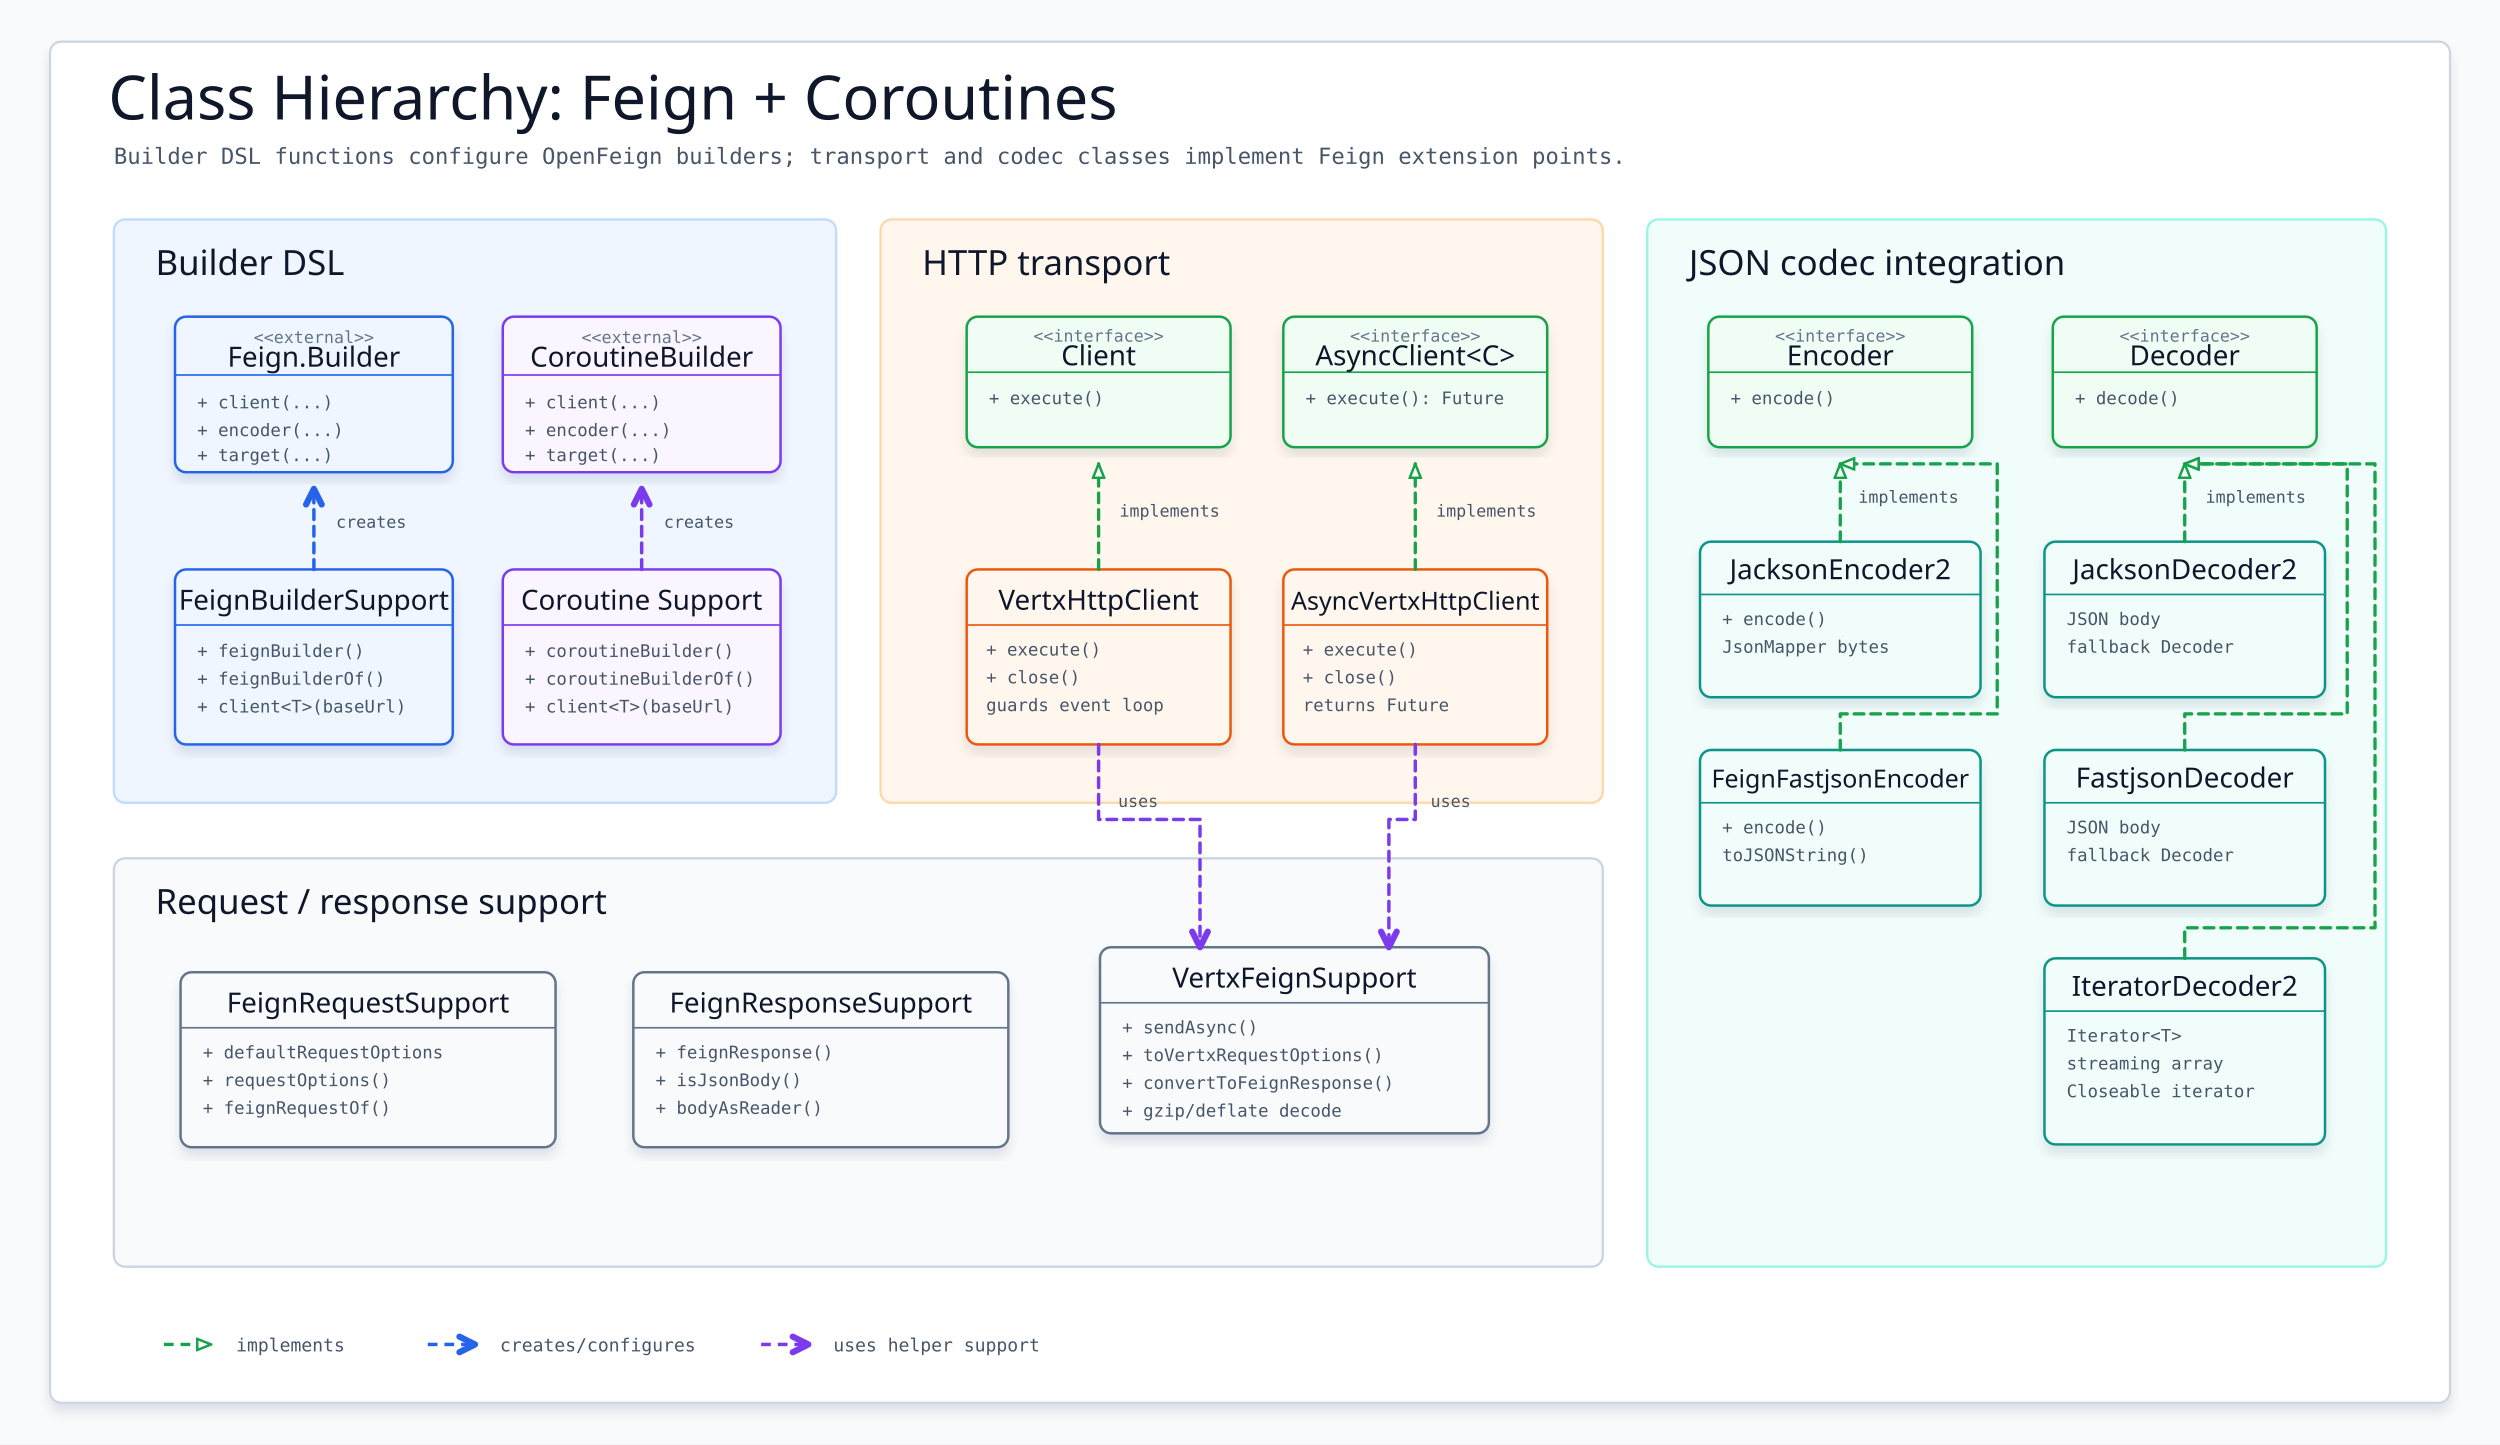
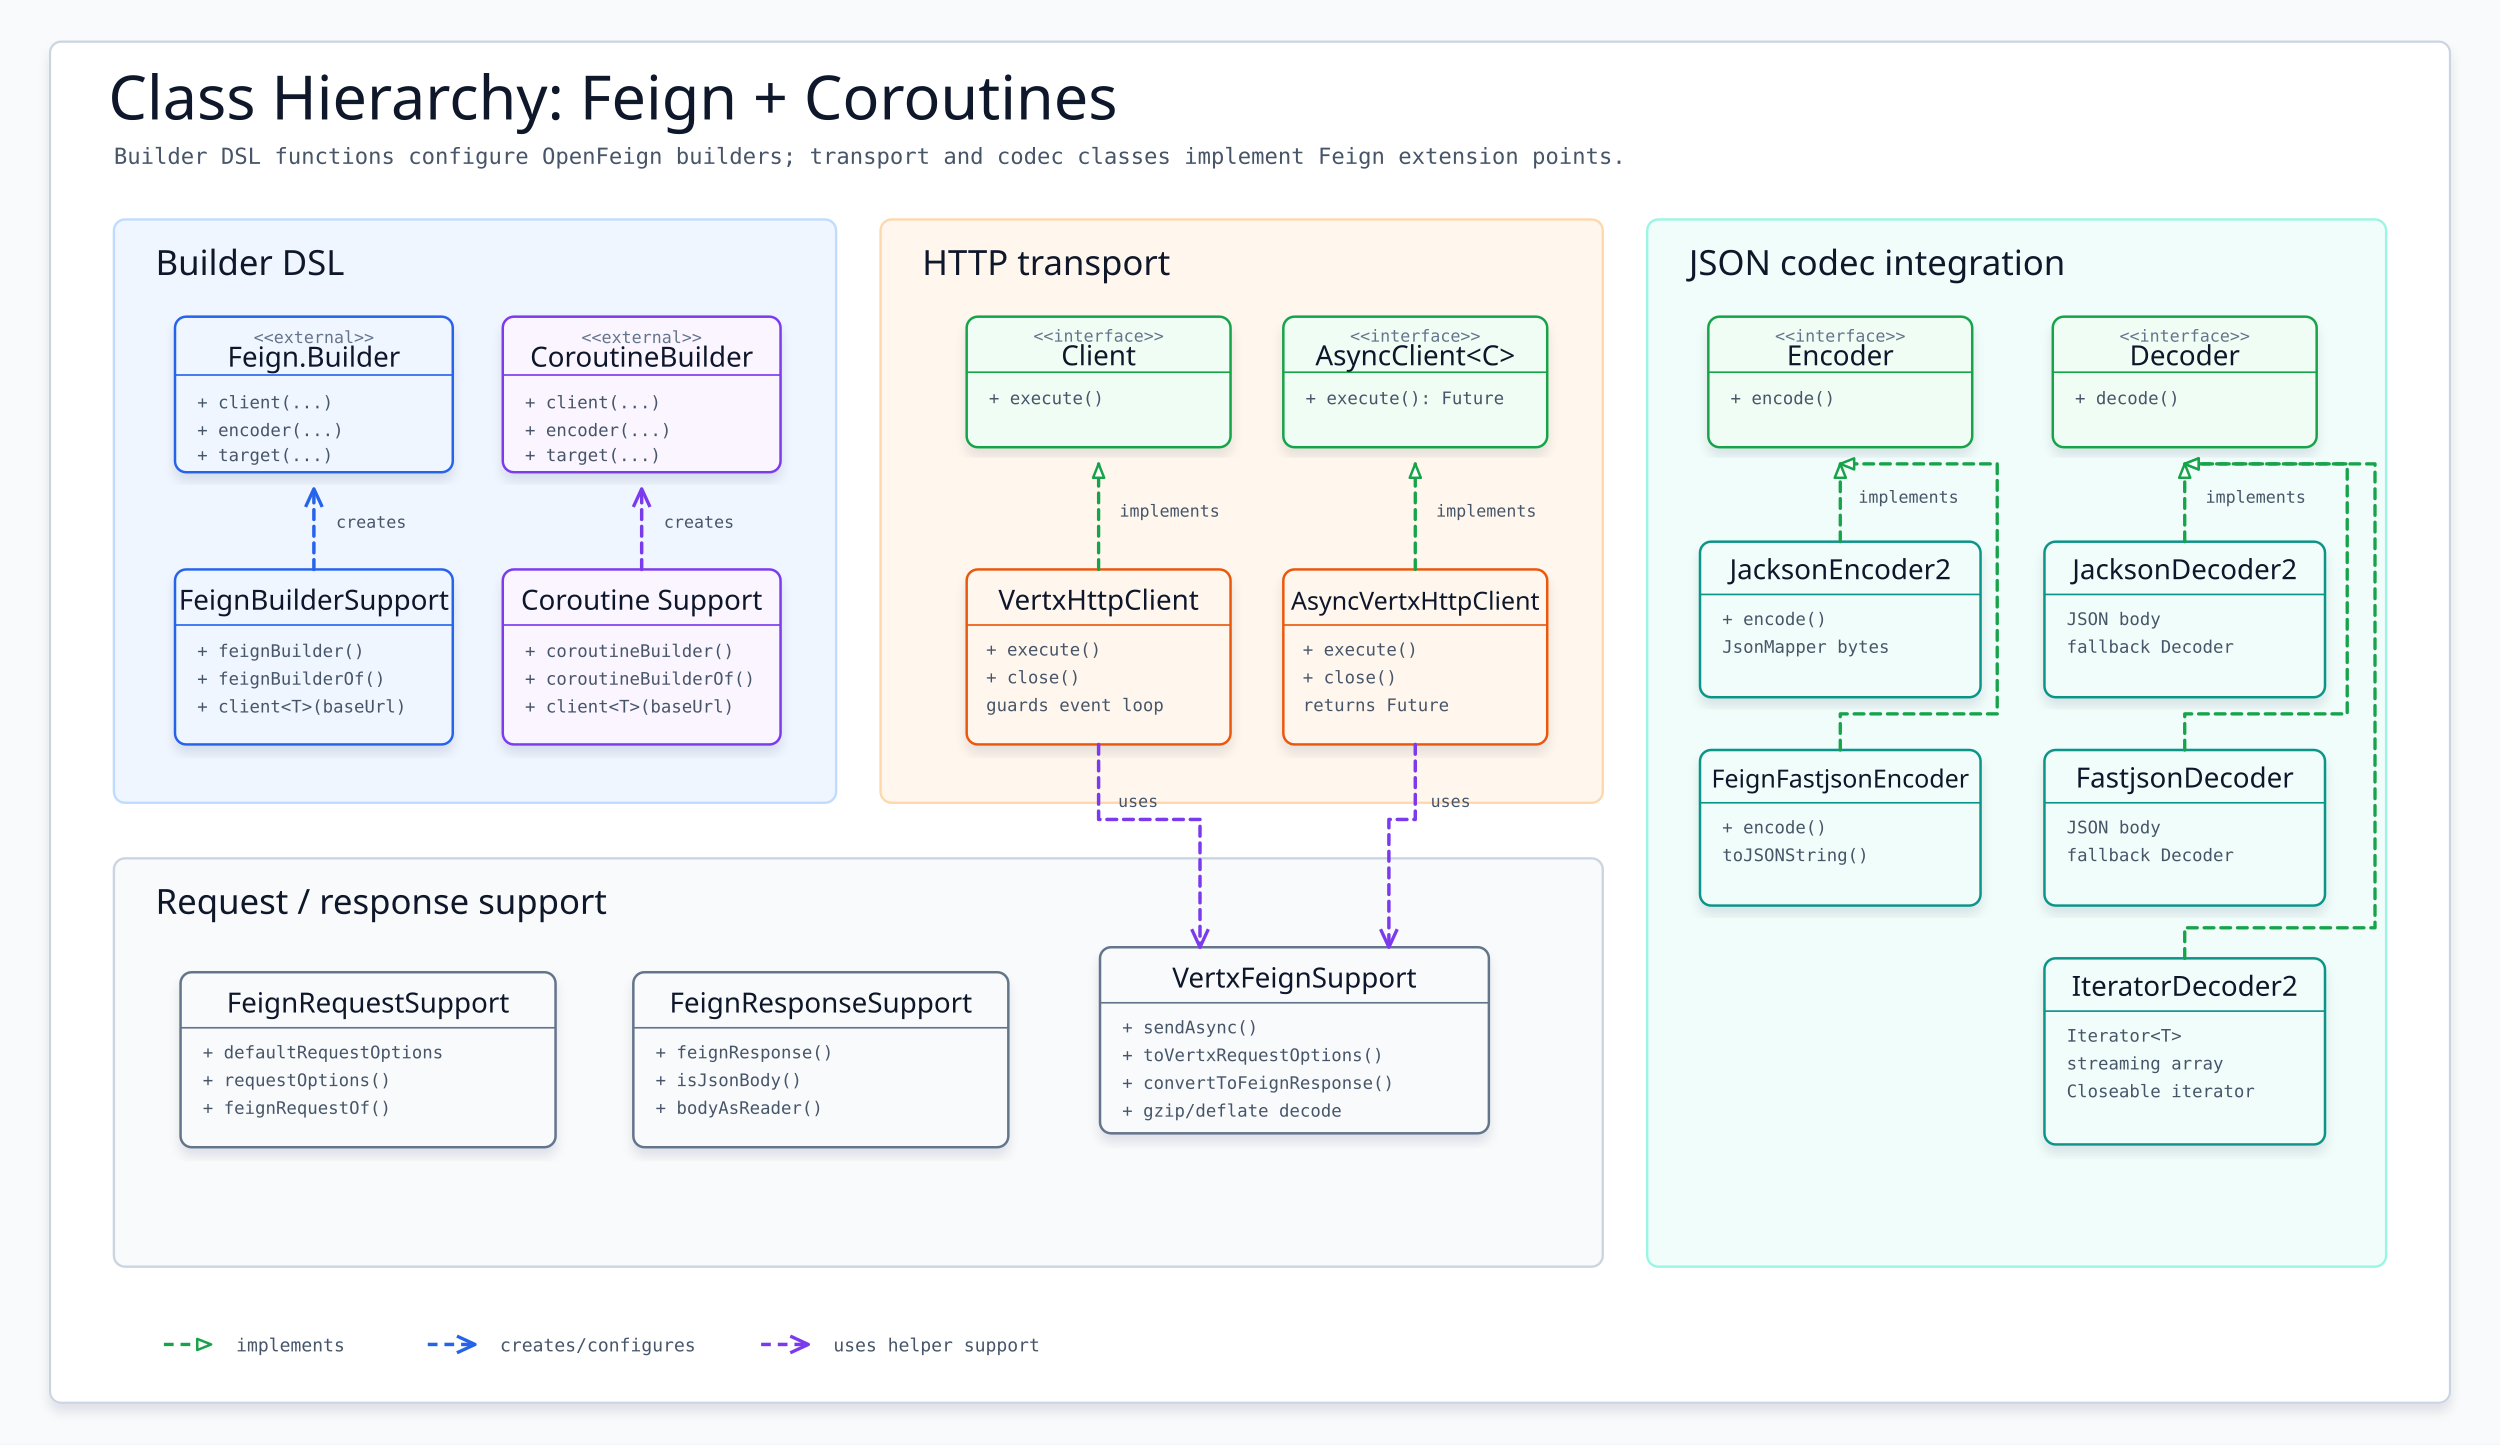
<svg xmlns="http://www.w3.org/2000/svg" width="1800" height="1040" viewBox="0 0 1800 1040" role="img" aria-label="Class Hierarchy: Feign + Coroutines">
  <defs>
    <filter id="soft-shadow" x="-8%" y="-8%" width="116%" height="116%">
      <feDropShadow dx="0" dy="6" stdDeviation="4" flood-color="#0f172a" flood-opacity="0.10" />
    </filter>
-     <marker id="open-blue" viewBox="0 0 10 10" markerWidth="18" markerHeight="14" refX="9" refY="5" orient="auto" markerUnits="userSpaceOnUse" overflow="visible">
-       <path d="M 1 1 L 9 5 L 1 9" fill="none" stroke="#2563eb" stroke-width="3.2" stroke-linecap="round" stroke-linejoin="round" stroke-dasharray="none" style="stroke-dasharray:none" />
-     </marker>
-     <marker id="open-purple" viewBox="0 0 10 10" markerWidth="18" markerHeight="14" refX="9" refY="5" orient="auto" markerUnits="userSpaceOnUse" overflow="visible">
-       <path d="M 1 1 L 9 5 L 1 9" fill="none" stroke="#7c3aed" stroke-width="3.2" stroke-linecap="round" stroke-linejoin="round" stroke-dasharray="none" style="stroke-dasharray:none" />
+     <marker id="open-blue" viewBox="0 0 18 18" markerWidth="18" markerHeight="18" refX="16" refY="9" orient="auto" markerUnits="userSpaceOnUse" overflow="visible">
+       <path d="M 3 3 L 16 9 L 3 15" fill="none" stroke="#2563eb" stroke-width="2.4" stroke-linecap="butt" stroke-linejoin="round" stroke-dasharray="none" style="stroke-dasharray:none" />
+     </marker>
+     <marker id="open-purple" viewBox="0 0 18 18" markerWidth="18" markerHeight="18" refX="16" refY="9" orient="auto" markerUnits="userSpaceOnUse" overflow="visible">
+       <path d="M 3 3 L 16 9 L 3 15" fill="none" stroke="#7c3aed" stroke-width="2.4" stroke-linecap="butt" stroke-linejoin="round" stroke-dasharray="none" style="stroke-dasharray:none" />
    </marker>
    <marker id="hollow-green" viewBox="0 0 12 10" markerWidth="12" markerHeight="10" refX="11" refY="5" orient="auto" markerUnits="userSpaceOnUse">
-       <path d="M 1 1 L 11 5 L 1 9 Z" fill="#ffffff" stroke="#16a34a" stroke-width="1.8" stroke-dasharray="none" />
+       <path d="M 1 1 L 11 5 L 1 9 Z" fill="#ffffff" stroke="#16a34a" stroke-width="1.8" stroke-dasharray="none" style="stroke-dasharray:none" stroke-linejoin="round" />
    </marker>
    <marker id="hollow-orange" viewBox="0 0 12 10" markerWidth="12" markerHeight="10" refX="11" refY="5" orient="auto" markerUnits="userSpaceOnUse">
-       <path d="M 1 1 L 11 5 L 1 9 Z" fill="#ffffff" stroke="#ea580c" stroke-width="1.8" stroke-dasharray="none" />
+       <path d="M 1 1 L 11 5 L 1 9 Z" fill="#ffffff" stroke="#ea580c" stroke-width="1.8" stroke-dasharray="none" style="stroke-dasharray:none" stroke-linejoin="round" />
    </marker>
    <style>
      svg {
        font-family: "Architects Daughter", "Comic Mono", "Comic Sans MS", ui-sans-serif, system-ui, sans-serif;
      }
      .canvas { fill: #f8fafc; }
      .frame { fill: #ffffff; stroke: #cbd5e1; stroke-width: 1.6; filter: url(#soft-shadow); }
      .title { font-family: "Architects Daughter", "Comic Mono", sans-serif; font-size: 44px; fill: #0f172a; }
      .subtitle { font-family: "Comic Mono", monospace; font-size: 16px; fill: #475569; }
      .zone { stroke-width: 1.7; }
      .zone-title { font-family: "Architects Daughter", "Comic Mono", sans-serif; font-size: 25px; fill: #0f172a; }
      .uml { filter: url(#soft-shadow); }
      .box { fill: #ffffff; stroke-width: 1.8; }
      .iface { fill: #f0fdf4; stroke: #16a34a; }
      .builder { fill: #eff6ff; stroke: #2563eb; }
      .coroutine { fill: #faf5ff; stroke: #7c3aed; }
      .transport { fill: #fff7ed; stroke: #ea580c; }
      .codec { fill: #f0fdfa; stroke: #0d9488; }
      .support { fill: #f8fafc; stroke: #64748b; }
      .class-name { font-family: "Architects Daughter", "Comic Mono", sans-serif; font-size: 20px; fill: #0f172a; }
      .class-name-long { font-family: "Architects Daughter", "Comic Mono", sans-serif; font-size: 18px; fill: #0f172a; }
      .stereo { font-family: "Comic Mono", monospace; font-size: 12px; fill: #64748b; }
      .member { font-family: "Comic Mono", monospace; font-size: 12.5px; fill: #475569; }
      .rel { fill: none; stroke-linecap: round; stroke-linejoin: round; }
      .use-blue { stroke: #2563eb; stroke-width: 2.5; stroke-dasharray: 7 5; marker-end: url(#open-blue); }
      .use-purple { stroke: #7c3aed; stroke-width: 2.5; stroke-dasharray: 7 5; marker-end: url(#open-purple); }
      .impl-green { stroke: #16a34a; stroke-width: 2.4; stroke-dasharray: 7 5; marker-end: url(#hollow-green); }
      .impl-orange { stroke: #ea580c; stroke-width: 2.4; stroke-dasharray: 7 5; marker-end: url(#hollow-orange); }
      .label { font-family: "Comic Mono", monospace; font-size: 12px; fill: #475569; }
      .legend { font-family: "Comic Mono", monospace; font-size: 13px; fill: #475569; }
    </style>
  </defs>
  <rect class="canvas" width="1800" height="1040" />
  <rect class="frame" x="36" y="30" width="1728" height="980" rx="8" />
  <text class="title" x="78" y="86">Class Hierarchy: Feign + Coroutines</text>
  <text class="subtitle" x="82" y="118">Builder DSL functions configure OpenFeign builders; transport and codec classes implement Feign extension points.</text>
  <rect class="zone" x="82" y="158" width="520" height="420" rx="8" fill="#eff6ff" stroke="#bfdbfe" />
  <text class="zone-title" x="112" y="198">Builder DSL</text>
  <rect class="zone" x="634" y="158" width="520" height="420" rx="8" fill="#fff7ed" stroke="#fed7aa" />
  <text class="zone-title" x="664" y="198">HTTP transport</text>
  <rect class="zone" x="1186" y="158" width="532" height="754" rx="8" fill="#f0fdfa" stroke="#99f6e4" />
  <text class="zone-title" x="1216" y="198">JSON codec integration</text>
  <rect class="zone" x="82" y="618" width="1072" height="294" rx="8" fill="#f8fafc" stroke="#cbd5e1" />
  <text class="zone-title" x="112" y="658">Request / response support</text>
  <g class="uml" transform="translate(126 228)">
    <rect class="box builder" width="200" height="112" rx="8" />
    <line x1="0" y1="42" x2="200" y2="42" stroke="#2563eb" stroke-width="1.2" />
    <text class="stereo" x="100" y="19" text-anchor="middle">&lt;&lt;external&gt;&gt;</text>
    <text class="class-name" x="100" y="36" text-anchor="middle">Feign.Builder</text>
    <text class="member" x="16" y="66">+ client(...)</text>
    <text class="member" x="16" y="86">+ encoder(...)</text>
    <text class="member" x="16" y="104">+ target(...)</text>
  </g>
  <g class="uml" transform="translate(362 228)">
    <rect class="box coroutine" width="200" height="112" rx="8" />
    <line x1="0" y1="42" x2="200" y2="42" stroke="#7c3aed" stroke-width="1.2" />
    <text class="stereo" x="100" y="19" text-anchor="middle">&lt;&lt;external&gt;&gt;</text>
    <text class="class-name" x="100" y="36" text-anchor="middle">CoroutineBuilder</text>
    <text class="member" x="16" y="66">+ client(...)</text>
    <text class="member" x="16" y="86">+ encoder(...)</text>
    <text class="member" x="16" y="104">+ target(...)</text>
  </g>
  <g class="uml" transform="translate(126 410)">
    <rect class="box builder" width="200" height="126" rx="8" />
    <line x1="0" y1="40" x2="200" y2="40" stroke="#2563eb" stroke-width="1.2" />
    <text class="class-name" x="100" y="29" text-anchor="middle">FeignBuilderSupport</text>
    <text class="member" x="16" y="63">+ feignBuilder()</text>
    <text class="member" x="16" y="83">+ feignBuilderOf()</text>
    <text class="member" x="16" y="103">+ client&lt;T&gt;(baseUrl)</text>
  </g>
  <g class="uml" transform="translate(362 410)">
    <rect class="box coroutine" width="200" height="126" rx="8" />
    <line x1="0" y1="40" x2="200" y2="40" stroke="#7c3aed" stroke-width="1.2" />
    <text class="class-name" x="100" y="29" text-anchor="middle">Coroutine Support</text>
    <text class="member" x="16" y="63">+ coroutineBuilder()</text>
    <text class="member" x="16" y="83">+ coroutineBuilderOf()</text>
    <text class="member" x="16" y="103">+ client&lt;T&gt;(baseUrl)</text>
  </g>
  <path class="rel use-blue" d="M 226 410 L 226 352" />
  <text class="label" x="242" y="380">creates</text>
  <path class="rel use-purple" d="M 462 410 L 462 352" />
  <text class="label" x="478" y="380">creates</text>
  <g class="uml" transform="translate(696 228)">
    <rect class="box iface" width="190" height="94" rx="8" />
    <line x1="0" y1="40" x2="190" y2="40" stroke="#16a34a" stroke-width="1.2" />
    <text class="stereo" x="95" y="18" text-anchor="middle">&lt;&lt;interface&gt;&gt;</text>
    <text class="class-name" x="95" y="35" text-anchor="middle">Client</text>
    <text class="member" x="16" y="63">+ execute()</text>
  </g>
  <g class="uml" transform="translate(924 228)">
    <rect class="box iface" width="190" height="94" rx="8" />
    <line x1="0" y1="40" x2="190" y2="40" stroke="#16a34a" stroke-width="1.2" />
    <text class="stereo" x="95" y="18" text-anchor="middle">&lt;&lt;interface&gt;&gt;</text>
    <text class="class-name" x="95" y="35" text-anchor="middle">AsyncClient&lt;C&gt;</text>
    <text class="member" x="16" y="63">+ execute(): Future</text>
  </g>
  <g class="uml" transform="translate(696 410)">
    <rect class="box transport" width="190" height="126" rx="8" />
    <line x1="0" y1="40" x2="190" y2="40" stroke="#ea580c" stroke-width="1.2" />
    <text class="class-name" x="95" y="29" text-anchor="middle">VertxHttpClient</text>
    <text class="member" x="14" y="62">+ execute()</text>
    <text class="member" x="14" y="82">+ close()</text>
    <text class="member" x="14" y="102">guards event loop</text>
  </g>
  <g class="uml" transform="translate(924 410)">
    <rect class="box transport" width="190" height="126" rx="8" />
    <line x1="0" y1="40" x2="190" y2="40" stroke="#ea580c" stroke-width="1.2" />
    <text class="class-name-long" x="95" y="29" text-anchor="middle">AsyncVertxHttpClient</text>
    <text class="member" x="14" y="62">+ execute()</text>
    <text class="member" x="14" y="82">+ close()</text>
    <text class="member" x="14" y="102">returns Future</text>
  </g>
  <path class="rel impl-green" d="M 791 410 L 791 334" />
  <text class="label" x="806" y="372">implements</text>
  <path class="rel impl-green" d="M 1019 410 L 1019 334" />
  <text class="label" x="1034" y="372">implements</text>
  <g class="uml" transform="translate(792 682)">
    <rect class="box support" width="280" height="134" rx="8" />
    <line x1="0" y1="40" x2="280" y2="40" stroke="#64748b" stroke-width="1.2" />
    <text class="class-name" x="140" y="29" text-anchor="middle">VertxFeignSupport</text>
    <text class="member" x="16" y="62">+ sendAsync()</text>
    <text class="member" x="16" y="82">+ toVertxRequestOptions()</text>
    <text class="member" x="16" y="102">+ convertToFeignResponse()</text>
    <text class="member" x="16" y="122">+ gzip/deflate decode</text>
  </g>
  <path class="rel use-purple" d="M 791 536 L 791 590 L 864 590 L 864 682" />
  <text class="label" x="805" y="581">uses</text>
  <path class="rel use-purple" d="M 1019 536 L 1019 590 L 1000 590 L 1000 682" />
  <text class="label" x="1030" y="581">uses</text>
  <g class="uml" transform="translate(1230 228)">
    <rect class="box iface" width="190" height="94" rx="8" />
    <line x1="0" y1="40" x2="190" y2="40" stroke="#16a34a" stroke-width="1.2" />
    <text class="stereo" x="95" y="18" text-anchor="middle">&lt;&lt;interface&gt;&gt;</text>
    <text class="class-name" x="95" y="35" text-anchor="middle">Encoder</text>
    <text class="member" x="16" y="63">+ encode()</text>
  </g>
  <g class="uml" transform="translate(1478 228)">
    <rect class="box iface" width="190" height="94" rx="8" />
    <line x1="0" y1="40" x2="190" y2="40" stroke="#16a34a" stroke-width="1.2" />
    <text class="stereo" x="95" y="18" text-anchor="middle">&lt;&lt;interface&gt;&gt;</text>
    <text class="class-name" x="95" y="35" text-anchor="middle">Decoder</text>
    <text class="member" x="16" y="63">+ decode()</text>
  </g>
  <g class="uml" transform="translate(1224 390)">
    <rect class="box codec" width="202" height="112" rx="8" />
    <line x1="0" y1="38" x2="202" y2="38" stroke="#0d9488" stroke-width="1.2" />
    <text class="class-name" x="101" y="27" text-anchor="middle">JacksonEncoder2</text>
    <text class="member" x="16" y="60">+ encode()</text>
    <text class="member" x="16" y="80">JsonMapper bytes</text>
  </g>
  <g class="uml" transform="translate(1224 540)">
    <rect class="box codec" width="202" height="112" rx="8" />
    <line x1="0" y1="38" x2="202" y2="38" stroke="#0d9488" stroke-width="1.2" />
    <text class="class-name-long" x="101" y="27" text-anchor="middle">FeignFastjsonEncoder</text>
    <text class="member" x="16" y="60">+ encode()</text>
    <text class="member" x="16" y="80">toJSONString()</text>
  </g>
  <g class="uml" transform="translate(1472 390)">
    <rect class="box codec" width="202" height="112" rx="8" />
    <line x1="0" y1="38" x2="202" y2="38" stroke="#0d9488" stroke-width="1.2" />
    <text class="class-name" x="101" y="27" text-anchor="middle">JacksonDecoder2</text>
    <text class="member" x="16" y="60">JSON body</text>
    <text class="member" x="16" y="80">fallback Decoder</text>
  </g>
  <g class="uml" transform="translate(1472 540)">
    <rect class="box codec" width="202" height="112" rx="8" />
    <line x1="0" y1="38" x2="202" y2="38" stroke="#0d9488" stroke-width="1.2" />
    <text class="class-name" x="101" y="27" text-anchor="middle">FastjsonDecoder</text>
    <text class="member" x="16" y="60">JSON body</text>
    <text class="member" x="16" y="80">fallback Decoder</text>
  </g>
  <g class="uml" transform="translate(1472 690)">
    <rect class="box codec" width="202" height="134" rx="8" />
    <line x1="0" y1="38" x2="202" y2="38" stroke="#0d9488" stroke-width="1.2" />
    <text class="class-name" x="101" y="27" text-anchor="middle">IteratorDecoder2</text>
    <text class="member" x="16" y="60">Iterator&lt;T&gt;</text>
    <text class="member" x="16" y="80">streaming array</text>
    <text class="member" x="16" y="100">Closeable iterator</text>
  </g>
  <path class="rel impl-green" d="M 1325 390 L 1325 334" />
  <path class="rel impl-green" d="M 1325 540 L 1325 514 L 1438 514 L 1438 334 L 1325 334" />
  <text class="label" x="1338" y="362">implements</text>
  <path class="rel impl-green" d="M 1573 390 L 1573 334" />
  <path class="rel impl-green" d="M 1573 540 L 1573 514 L 1690 514 L 1690 334 L 1573 334" />
  <path class="rel impl-green" d="M 1573 690 L 1573 668 L 1710 668 L 1710 334 L 1573 334" />
  <text class="label" x="1588" y="362">implements</text>
  <g class="uml" transform="translate(130 700)">
    <rect class="box support" width="270" height="126" rx="8" />
    <line x1="0" y1="40" x2="270" y2="40" stroke="#64748b" stroke-width="1.2" />
    <text class="class-name" x="135" y="29" text-anchor="middle">FeignRequestSupport</text>
    <text class="member" x="16" y="62">+ defaultRequestOptions</text>
    <text class="member" x="16" y="82">+ requestOptions()</text>
    <text class="member" x="16" y="102">+ feignRequestOf()</text>
  </g>
  <g class="uml" transform="translate(456 700)">
    <rect class="box support" width="270" height="126" rx="8" />
    <line x1="0" y1="40" x2="270" y2="40" stroke="#64748b" stroke-width="1.2" />
    <text class="class-name" x="135" y="29" text-anchor="middle">FeignResponseSupport</text>
    <text class="member" x="16" y="62">+ feignResponse()</text>
    <text class="member" x="16" y="82">+ isJsonBody()</text>
    <text class="member" x="16" y="102">+ bodyAsReader()</text>
  </g>
  <g transform="translate(118 968)">
    <line x1="0" y1="0" x2="34" y2="0" stroke="#16a34a" stroke-width="2.4" stroke-dasharray="7 5" marker-end="url(#hollow-green)" />
    <text class="legend" x="52" y="5">implements</text>
    <line x1="190" y1="0" x2="224" y2="0" stroke="#2563eb" stroke-width="2.5" stroke-dasharray="7 5" marker-end="url(#open-blue)" />
    <text class="legend" x="242" y="5">creates/configures</text>
    <line x1="430" y1="0" x2="464" y2="0" stroke="#7c3aed" stroke-width="2.5" stroke-dasharray="7 5" marker-end="url(#open-purple)" />
    <text class="legend" x="482" y="5">uses helper support</text>
  </g>
</svg>
